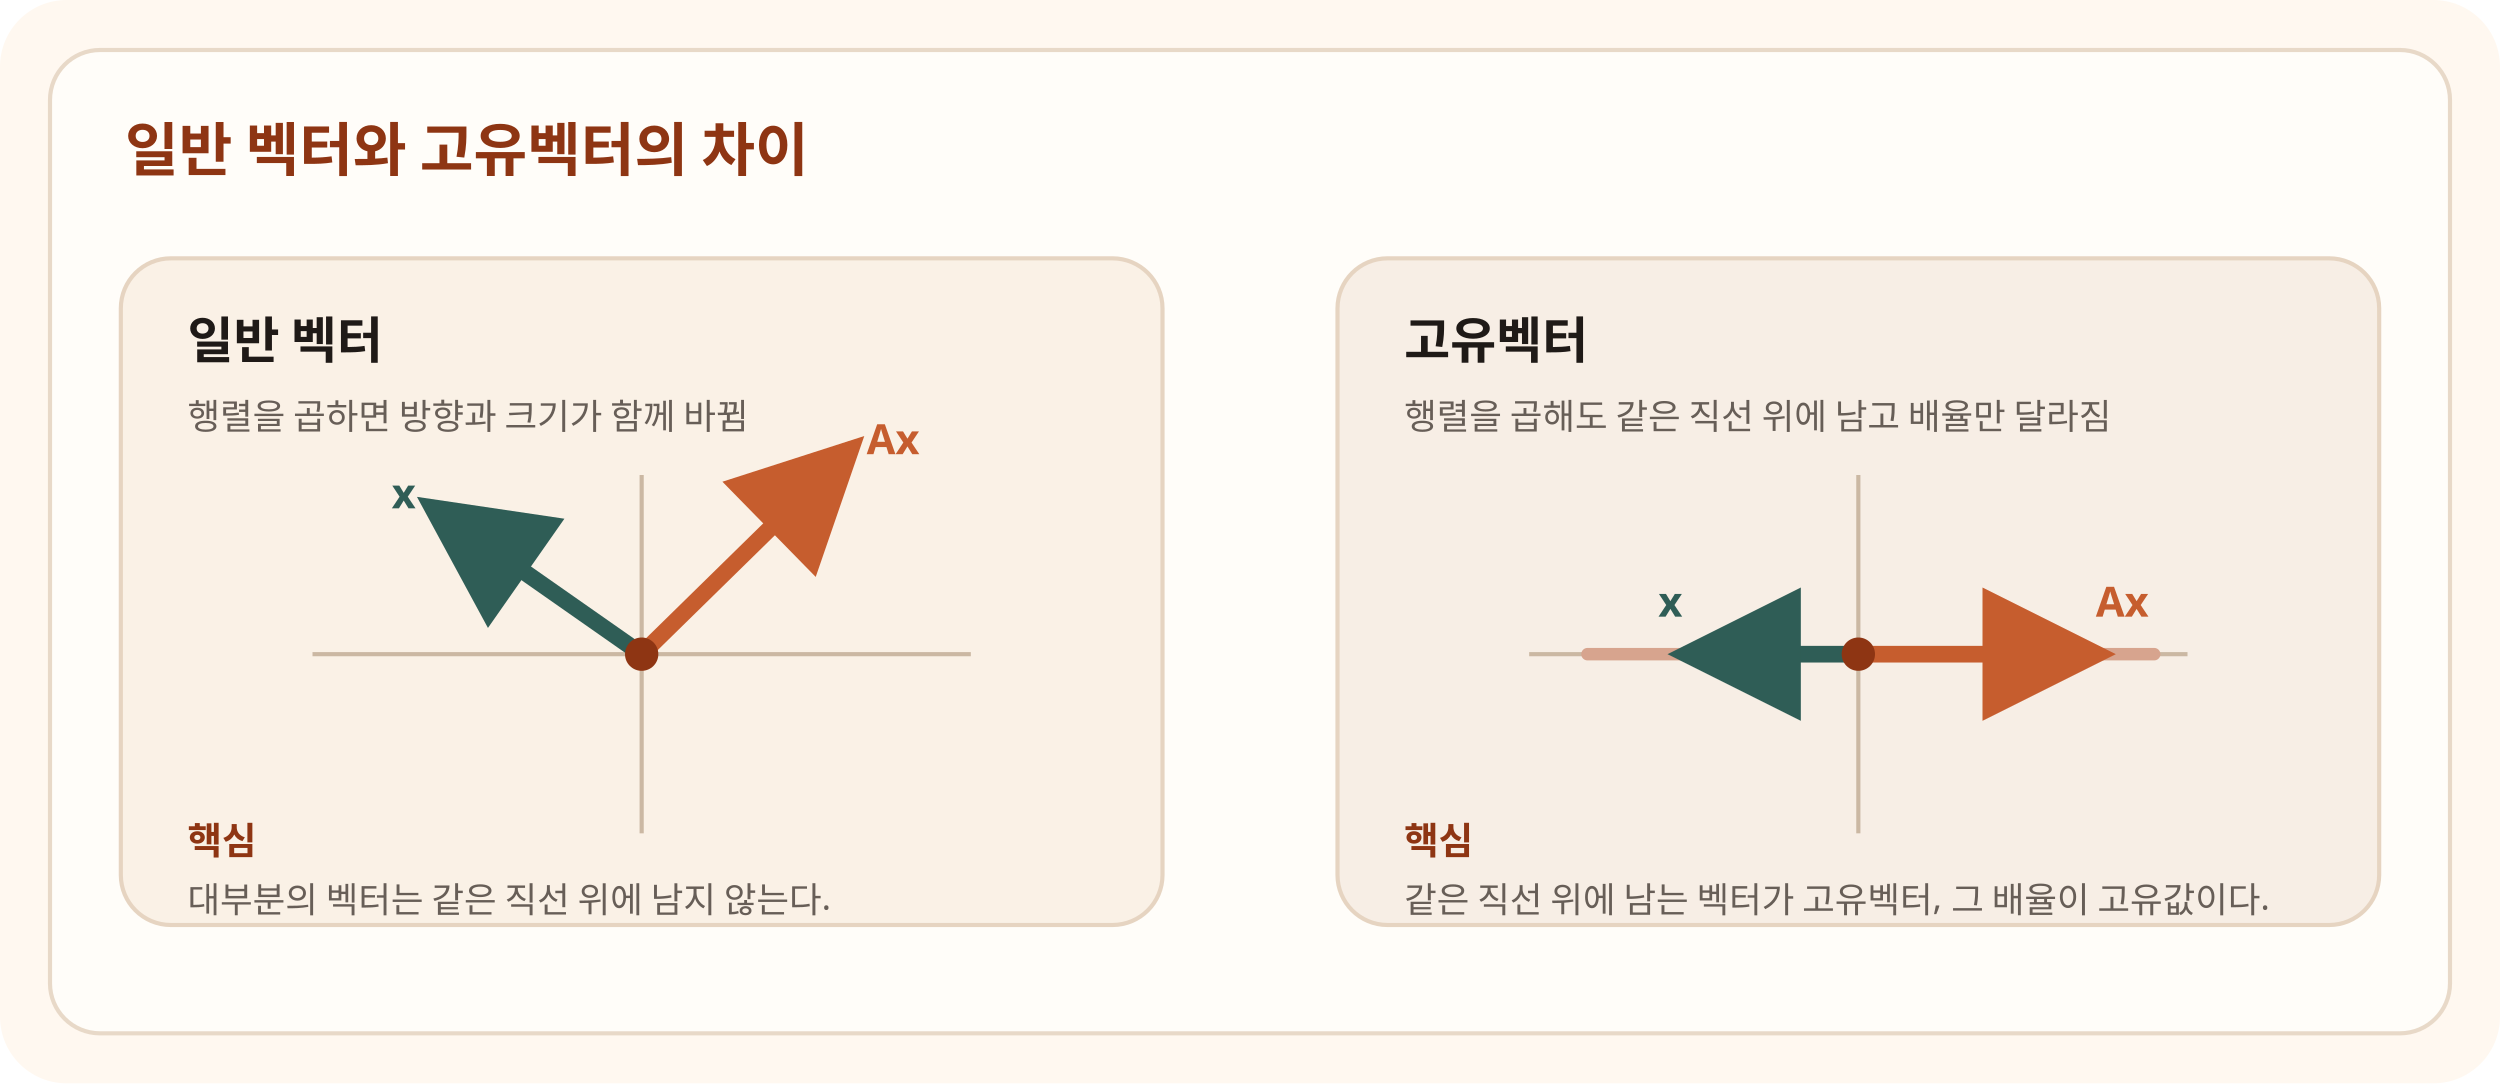
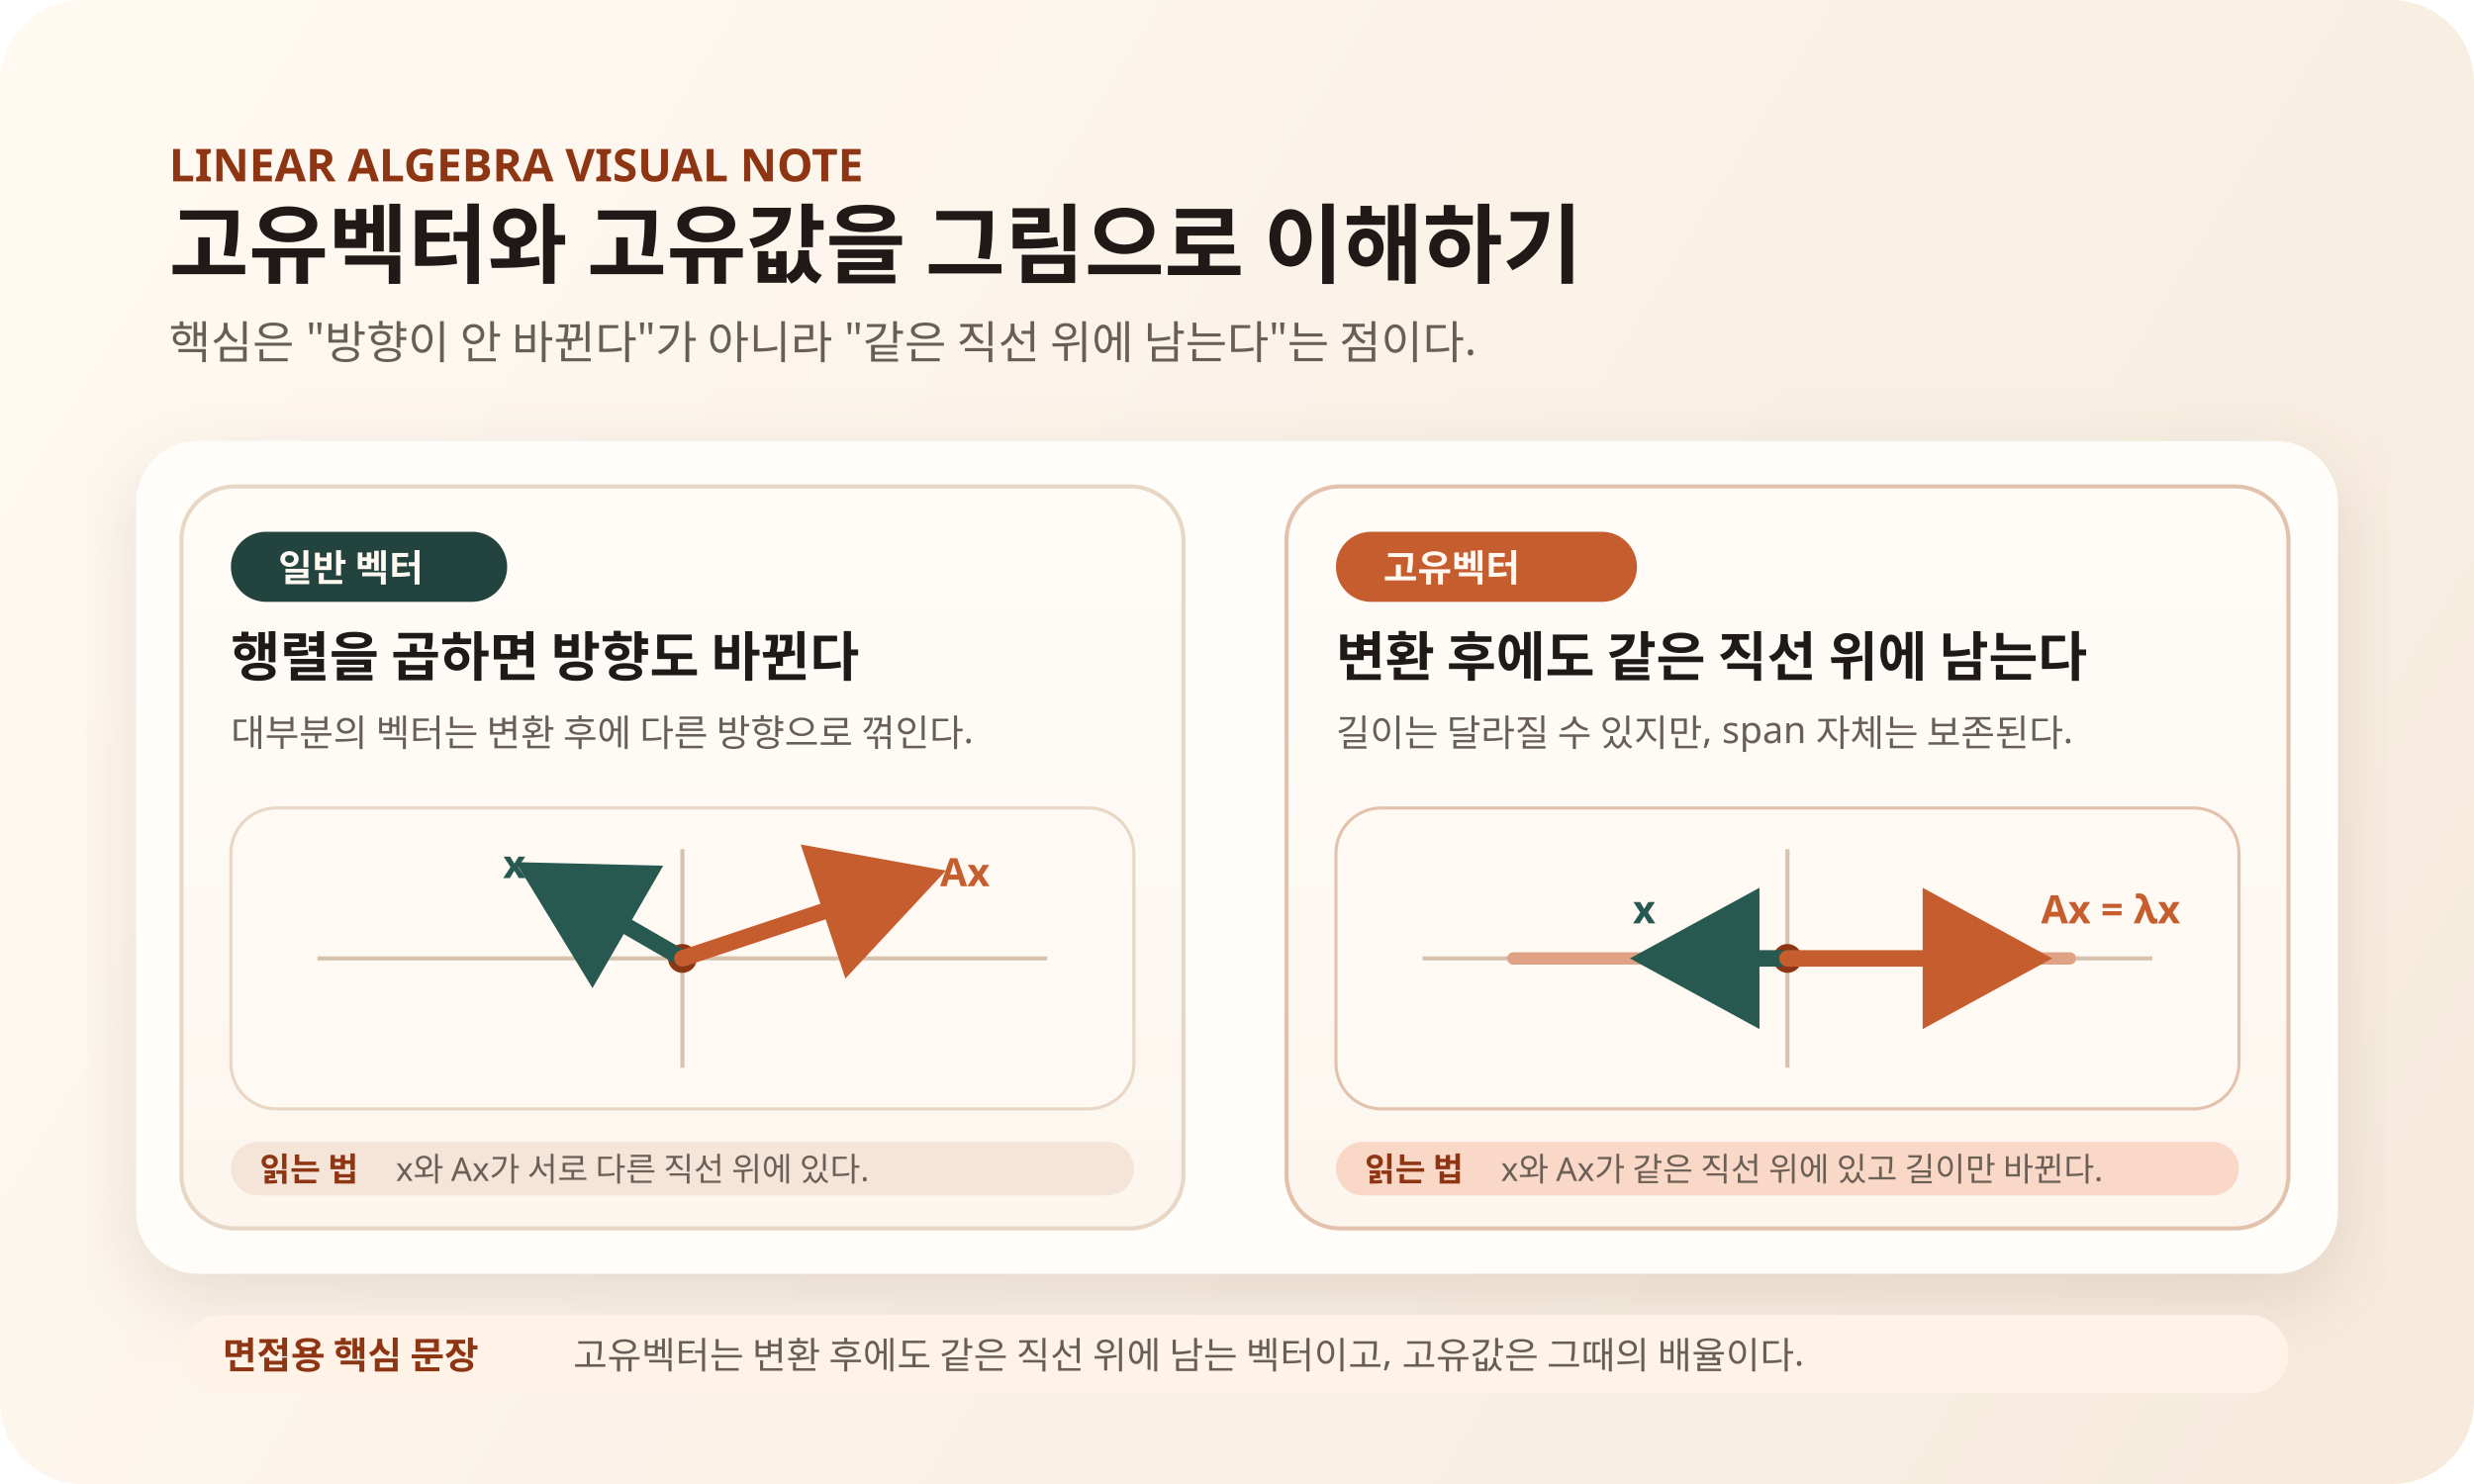
- <svg xmlns="http://www.w3.org/2000/svg" width="1200" height="520" viewBox="0 0 1200 520" fill="none">
-   <rect width="1200" height="520" rx="32" fill="#FFF8F0" />
-   <rect x="24" y="24" width="1152" height="472" rx="24" fill="#FFFDF9" stroke="#E8D9C8" stroke-width="2" />
-   <text x="60" y="82" fill="#8E3513" font-size="28" font-weight="800" font-family="SUIT, sans-serif">일반 벡터와 고유벡터의 차이</text>
-   <g transform="translate(58 124)">
-     <rect width="500" height="320" rx="24" fill="#FAF1E6" stroke="#E6D4C1" stroke-width="2" />
-     <text x="32" y="48" fill="#1F1A17" font-size="24" font-weight="800" font-family="SUIT, sans-serif">일반 벡터</text>
-     <text x="32" y="82" fill="#675E57" font-size="17" font-family="SUIT, sans-serif">행렬을 곱하면 방향과 크기가 함께 바뀜</text>
-     <line x1="250" y1="104" x2="250" y2="276" stroke="#CBB8A3" stroke-width="2" />
-     <line x1="92" y1="190" x2="408" y2="190" stroke="#CBB8A3" stroke-width="2" />
-     <defs>
-       <marker id="arrow-teal" viewBox="0 0 10 10" refX="8.5" refY="5" markerWidth="8" markerHeight="8" orient="auto-start-reverse">
-         <path d="M0 0L10 5L0 10V0Z" fill="#2F5D56" />
-       </marker>
-       <marker id="arrow-orange" viewBox="0 0 10 10" refX="8.5" refY="5" markerWidth="8" markerHeight="8" orient="auto-start-reverse">
-         <path d="M0 0L10 5L0 10V0Z" fill="#C65D2E" />
-       </marker>
-     </defs>
-     <line x1="250" y1="190" x2="150" y2="120" stroke="#2F5D56" stroke-width="8" stroke-linecap="round" marker-end="url(#arrow-teal)" />
-     <line x1="250" y1="190" x2="350" y2="92" stroke="#C65D2E" stroke-width="8" stroke-linecap="round" marker-end="url(#arrow-orange)" />
-     <circle cx="250" cy="190" r="8" fill="#8E3513" />
-     <text x="130" y="120" fill="#2F5D56" font-size="20" font-weight="800" font-family="SUIT, sans-serif">x</text>
-     <text x="358" y="94" fill="#C65D2E" font-size="20" font-weight="800" font-family="SUIT, sans-serif">Ax</text>
-     <text x="32" y="286" fill="#8E3513" font-size="18" font-weight="700" font-family="SUIT, sans-serif">핵심</text>
-     <text x="32" y="314" fill="#675E57" font-size="17" font-family="SUIT, sans-serif">대부분의 벡터는 같은 직선 위에 남지 않는다.</text>
+ <svg xmlns="http://www.w3.org/2000/svg" width="1200" height="720" viewBox="0 0 1200 720" fill="none">
+   <defs>
+     <linearGradient id="bg" x1="80" y1="40" x2="1120" y2="680" gradientUnits="userSpaceOnUse">
+       <stop stop-color="#FFF9F2" />
+       <stop offset="1" stop-color="#F6EBDD" />
+     </linearGradient>
+     <linearGradient id="panel" x1="0" y1="0" x2="0" y2="460" gradientUnits="userSpaceOnUse">
+       <stop stop-color="#FFFCF8" />
+       <stop offset="1" stop-color="#FBF4EB" />
+     </linearGradient>
+     <filter id="shadow" x="42" y="82" width="1116" height="578" filterUnits="userSpaceOnUse" color-interpolation-filters="sRGB">
+       <feFlood flood-opacity="0" result="BackgroundImageFix" />
+       <feColorMatrix in="SourceAlpha" type="matrix" values="0 0 0 0 0 0 0 0 0 0 0 0 0 0 0 0 0 0 127 0" result="hardAlpha" />
+       <feOffset dy="12" />
+       <feGaussianBlur stdDeviation="18" />
+       <feColorMatrix type="matrix" values="0 0 0 0 0.384 0 0 0 0 0.243 0 0 0 0 0.137 0 0 0 0.14 0" />
+       <feBlend mode="normal" in2="BackgroundImageFix" result="effect1_dropShadow_1_2" />
+       <feBlend mode="normal" in="SourceGraphic" in2="effect1_dropShadow_1_2" result="shape" />
+     </filter>
+     <marker id="tealArrow" viewBox="0 0 14 14" refX="10" refY="7" markerWidth="10" markerHeight="10" orient="auto">
+       <path d="M1 1L12 7L1 13V1Z" fill="#285950" />
+     </marker>
+     <marker id="orangeArrow" viewBox="0 0 14 14" refX="10" refY="7" markerWidth="10" markerHeight="10" orient="auto">
+       <path d="M1 1L12 7L1 13V1Z" fill="#C65D2E" />
+     </marker>
+   </defs>
+   <rect width="1200" height="720" rx="40" fill="url(#bg)" />
+   <text x="82" y="88" fill="#8E3513" font-size="22" font-weight="800" font-family="SUIT, Pretendard, sans-serif">LINEAR ALGEBRA VISUAL NOTE</text>
+   <text x="82" y="134" fill="#1F1A17" font-size="42" font-weight="800" font-family="SUIT, Pretendard, sans-serif">고유벡터와 고유값을 그림으로 이해하기</text>
+   <text x="82" y="174" fill="#675E57" font-size="22" font-family="SUIT, Pretendard, sans-serif">핵심은 "방향이 안 바뀐다"가 아니라 "같은 직선 위에 남는다"는 점이다.</text>
+   <g filter="url(#shadow)">
+     <rect x="66" y="214" width="1068" height="404" rx="30" fill="#FFFDF9" />
  </g>
-   <g transform="translate(642 124)">
-     <rect width="500" height="320" rx="24" fill="#F7EEE5" stroke="#E6D4C1" stroke-width="2" />
-     <text x="32" y="48" fill="#1F1A17" font-size="24" font-weight="800" font-family="SUIT, sans-serif">고유벡터</text>
-     <text x="32" y="82" fill="#675E57" font-size="17" font-family="SUIT, sans-serif">행렬을 곱해도 같은 직선 위에 남고 배율만 달라짐</text>
-     <line x1="250" y1="104" x2="250" y2="276" stroke="#CBB8A3" stroke-width="2" />
-     <line x1="92" y1="190" x2="408" y2="190" stroke="#CBB8A3" stroke-width="2" />
-     <line x1="120" y1="190" x2="392" y2="190" stroke="#D7A48E" stroke-width="6" stroke-linecap="round" />
-     <line x1="250" y1="190" x2="168" y2="190" stroke="#2F5D56" stroke-width="8" stroke-linecap="round" marker-end="url(#arrow-teal)" />
-     <line x1="250" y1="190" x2="364" y2="190" stroke="#C65D2E" stroke-width="8" stroke-linecap="round" marker-end="url(#arrow-orange)" />
-     <circle cx="250" cy="190" r="8" fill="#8E3513" />
-     <text x="154" y="172" fill="#2F5D56" font-size="20" font-weight="800" font-family="SUIT, sans-serif">x</text>
-     <text x="364" y="172" fill="#C65D2E" font-size="20" font-weight="800" font-family="SUIT, sans-serif">Ax</text>
-     <text x="32" y="286" fill="#8E3513" font-size="18" font-weight="700" font-family="SUIT, sans-serif">핵심</text>
-     <text x="32" y="314" fill="#675E57" font-size="17" font-family="SUIT, sans-serif">같은 직선 위에 남는 벡터가 고유벡터, 그 배율이 고유값이다.</text>
+   <g transform="translate(88 236)">
+     <rect width="486" height="360" rx="26" fill="url(#panel)" stroke="#E7D7C4" stroke-width="2" />
+     <rect x="24" y="22" width="134" height="34" rx="17" fill="#23433E" />
+     <text x="47" y="46" fill="#FFF9F2" font-size="18" font-weight="800" font-family="SUIT, Pretendard, sans-serif">일반 벡터</text>
+     <text x="24" y="92" fill="#1F1A17" font-size="26" font-weight="800" font-family="SUIT, Pretendard, sans-serif">행렬을 곱하면 방향도 바뀐다</text>
+     <text x="24" y="126" fill="#675E57" font-size="18" font-family="SUIT, Pretendard, sans-serif">대부분의 벡터는 변환 후에 다른 방향으로 꺾인다.</text>
+     <g transform="translate(24 156)">
+       <rect width="438" height="146" rx="22" fill="#FFF9F3" stroke="#E7D7C4" stroke-width="1.5" />
+       <line x1="219" y1="20" x2="219" y2="126" stroke="#D6C3AF" stroke-width="2" />
+       <line x1="42" y1="73" x2="396" y2="73" stroke="#D6C3AF" stroke-width="2" />
+       <circle cx="219" cy="73" r="7" fill="#8E3513" />
+       <line x1="219" y1="73" x2="148" y2="32" stroke="#285950" stroke-width="8" stroke-linecap="round" marker-end="url(#tealArrow)" />
+       <line x1="219" y1="73" x2="336" y2="34" stroke="#C65D2E" stroke-width="8" stroke-linecap="round" marker-end="url(#orangeArrow)" />
+       <text x="132" y="34" fill="#285950" font-size="19" font-weight="800" font-family="SUIT, Pretendard, sans-serif">x</text>
+       <text x="344" y="38" fill="#C65D2E" font-size="19" font-weight="800" font-family="SUIT, Pretendard, sans-serif">Ax</text>
+     </g>
+     <rect x="24" y="318" width="438" height="26" rx="13" fill="#F5E5D8" />
+     <text x="38" y="337" fill="#8E3513" font-size="16" font-weight="800" font-family="SUIT, Pretendard, sans-serif">읽는 법</text>
+     <text x="104" y="337" fill="#6B5F56" font-size="16" font-family="SUIT, Pretendard, sans-serif">x와 Ax가 서로 다른 직선 위에 있다.</text>
+   </g>
+   <g transform="translate(624 236)">
+     <rect width="486" height="360" rx="26" fill="url(#panel)" stroke="#E2C2AD" stroke-width="2" />
+     <rect x="24" y="22" width="146" height="34" rx="17" fill="#C65D2E" />
+     <text x="47" y="46" fill="#FFF9F2" font-size="18" font-weight="800" font-family="SUIT, Pretendard, sans-serif">고유벡터</text>
+     <text x="24" y="92" fill="#1F1A17" font-size="26" font-weight="800" font-family="SUIT, Pretendard, sans-serif">변환 후에도 같은 직선 위에 남는다</text>
+     <text x="24" y="126" fill="#675E57" font-size="18" font-family="SUIT, Pretendard, sans-serif">길이는 달라질 수 있지만, span 자체는 보존된다.</text>
+     <g transform="translate(24 156)">
+       <rect width="438" height="146" rx="22" fill="#FFF9F3" stroke="#E2C2AD" stroke-width="1.5" />
+       <line x1="219" y1="20" x2="219" y2="126" stroke="#D6C3AF" stroke-width="2" />
+       <line x1="42" y1="73" x2="396" y2="73" stroke="#D6C3AF" stroke-width="2" />
+       <line x1="86" y1="73" x2="356" y2="73" stroke="#E0A284" stroke-width="6" stroke-linecap="round" />
+       <circle cx="219" cy="73" r="7" fill="#8E3513" />
+       <line x1="219" y1="73" x2="154" y2="73" stroke="#285950" stroke-width="8" stroke-linecap="round" marker-end="url(#tealArrow)" />
+       <line x1="219" y1="73" x2="336" y2="73" stroke="#C65D2E" stroke-width="8" stroke-linecap="round" marker-end="url(#orangeArrow)" />
+       <text x="144" y="56" fill="#285950" font-size="19" font-weight="800" font-family="SUIT, Pretendard, sans-serif">x</text>
+       <text x="342" y="56" fill="#C65D2E" font-size="19" font-weight="800" font-family="SUIT, Pretendard, sans-serif">Ax = λx</text>
+     </g>
+     <rect x="24" y="318" width="438" height="26" rx="13" fill="#F9D8C7" />
+     <text x="38" y="337" fill="#8E3513" font-size="16" font-weight="800" font-family="SUIT, Pretendard, sans-serif">읽는 법</text>
+     <text x="104" y="337" fill="#6B5F56" font-size="16" font-family="SUIT, Pretendard, sans-serif">x와 Ax가 같은 직선 위에 있고 길이만 바뀐다.</text>
+   </g>
+   <g transform="translate(88 638)">
+     <rect width="1022" height="38" rx="19" fill="#FFF2E6" />
+     <text x="20" y="26" fill="#8E3513" font-size="18" font-weight="800" font-family="SUIT, Pretendard, sans-serif">면접용 핵심 문장</text>
+     <text x="190" y="26" fill="#675E57" font-size="18" font-family="SUIT, Pretendard, sans-serif">고유벡터는 변환 후에도 같은 직선 위에 남는 벡터이고, 고유값은 그때의 배율이다.</text>
  </g>
</svg>
